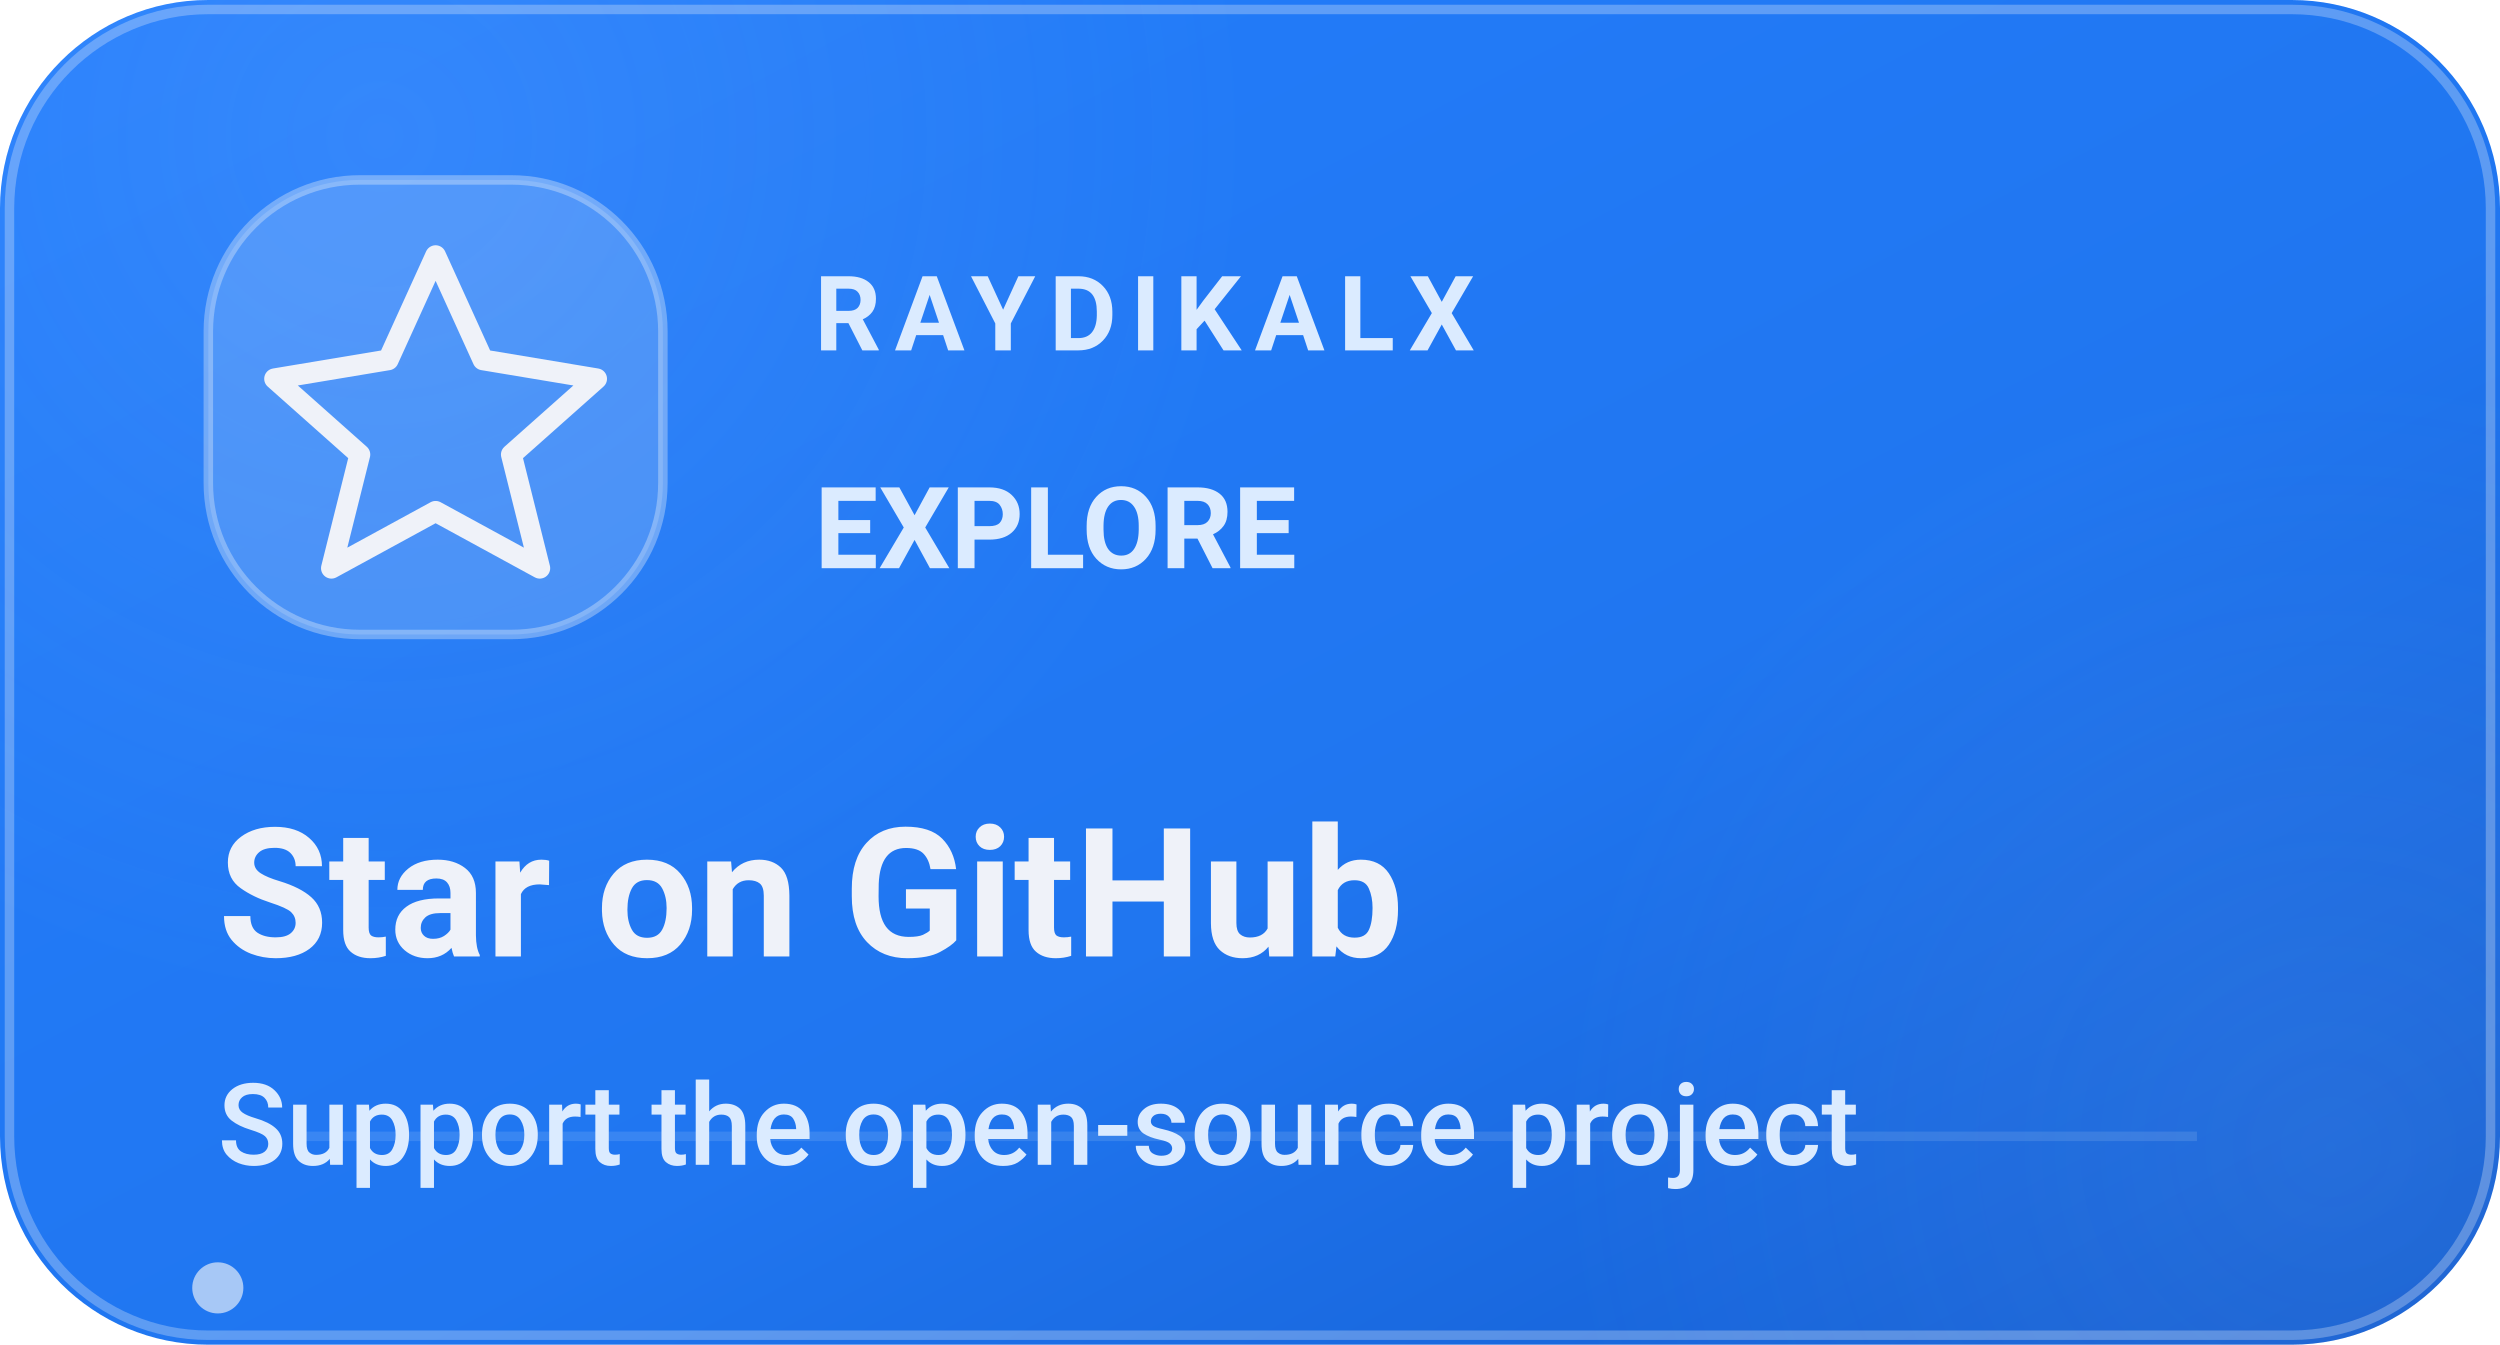
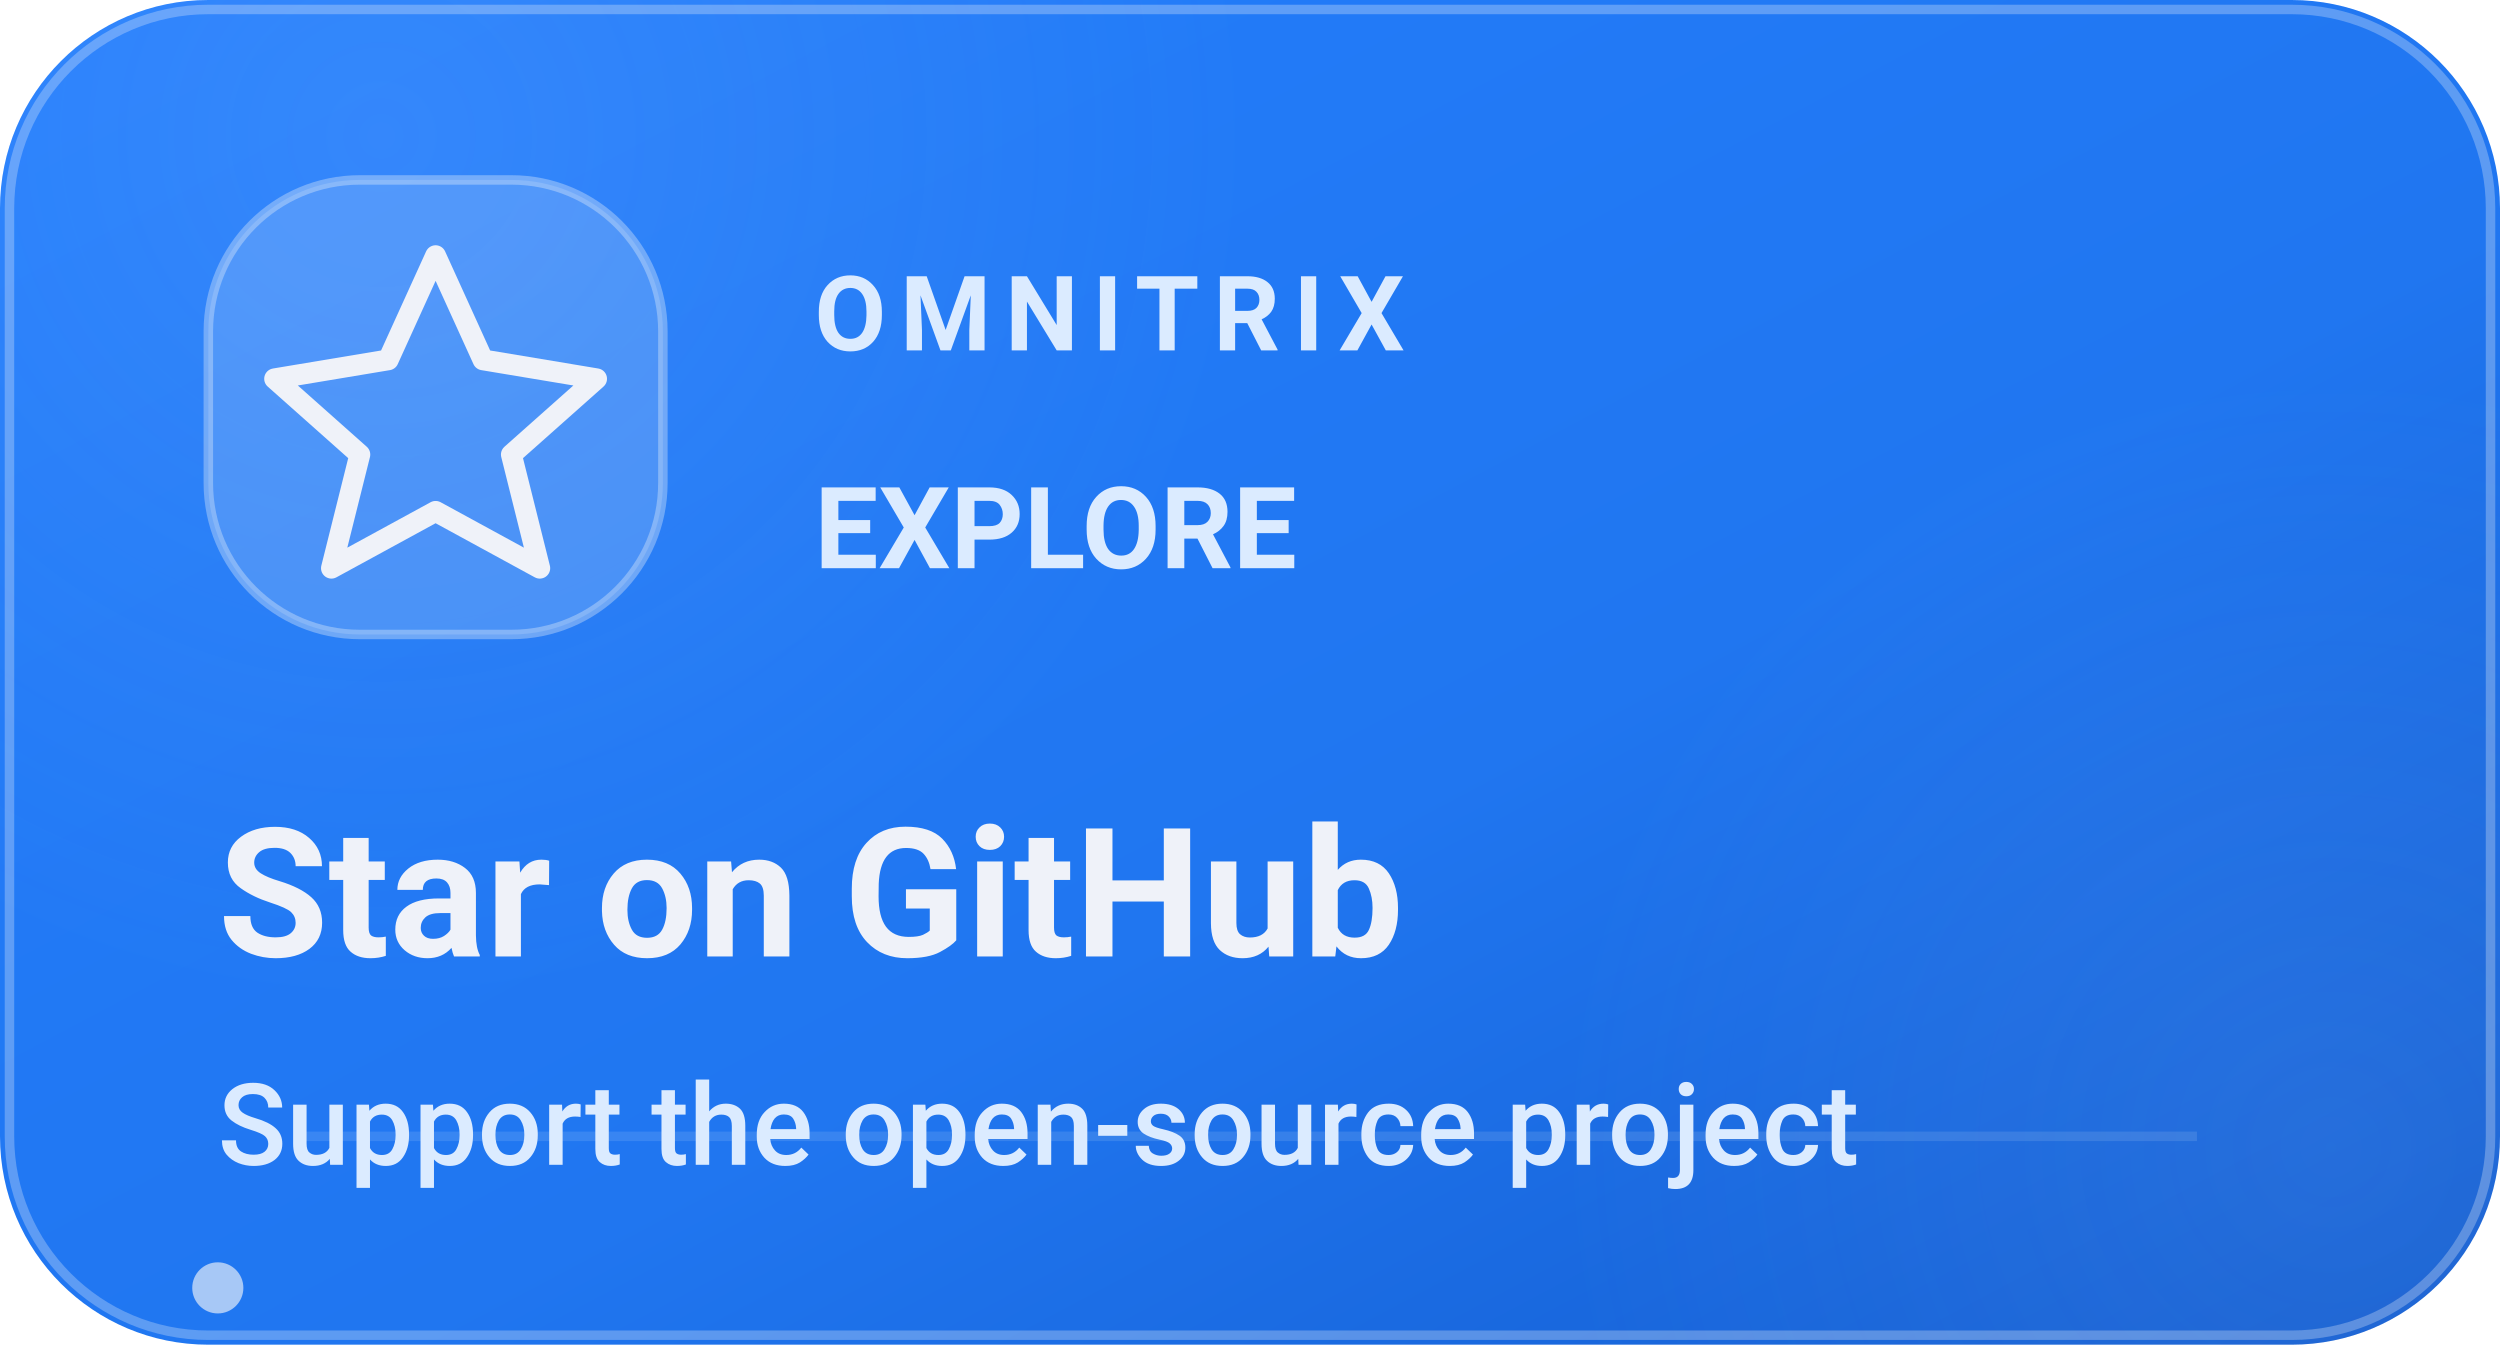
<svg xmlns="http://www.w3.org/2000/svg" width="264" height="142" viewBox="0 0 264 142" role="img" aria-label="Star on GitHub">
  <style>@media (prefers-reduced-motion: reduce){.rm0{opacity:0.5!important}.rm1{opacity:0!important}}</style>
  <defs>
    <linearGradient id="bg" x1="0" y1="0" x2="1" y2="1">
      <stop offset="0" stop-color="#247EFD" />
      <stop offset=".58" stop-color="#2076F0" />
      <stop offset="1" stop-color="#135CCF" />
    </linearGradient>
    <radialGradient id="cloud">
      <stop stop-color="#B4D8FF" stop-opacity=".24" />
      <stop offset="1" stop-color="#B4D8FF" stop-opacity="0" />
    </radialGradient>
    <linearGradient id="sweep">
      <stop stop-color="#fff" stop-opacity="0" />
      <stop offset=".5" stop-color="#fff" stop-opacity=".12" />
      <stop offset="1" stop-color="#fff" stop-opacity="0" />
    </linearGradient>
    <linearGradient id="edge">
      <stop stop-color="#EFF2F9" stop-opacity=".12" />
      <stop offset=".45" stop-color="#EFF2F9" stop-opacity=".8" />
      <stop offset="1" stop-color="#EFF2F9" stop-opacity=".12" />
    </linearGradient>
    <clipPath id="round">
      <rect width="264" height="142" rx="22" />
    </clipPath>
  </defs>
  <g clip-path="url(#round)">
    <rect width="264" height="142" fill="url(#bg)" />
    <circle cx="40" cy="14" r="92" fill="url(#cloud)" opacity=".5" class="rm0">
      <animate attributeName="opacity" values=".34;.58;.34" dur="11s" repeatCount="indefinite" />
    </circle>
    <circle cx="246" cy="121" r="82" fill="url(#cloud)" opacity=".4" />
    <path d="M32 120H232" stroke="#EFF2F9" stroke-opacity=".12" />
    <rect x="1" y="1" width="262" height="140" rx="21" stroke="#EFF2F9" stroke-opacity=".30" fill="none" />
    <rect x="22" y="19" width="48" height="48" rx="16" fill="#EFF2F9" fill-opacity=".17" stroke="#EFF2F9" stroke-opacity=".35" />
    <g transform="translate(46 43)">
      <path d="M0-16 5-5 17-3 8 5 11 17 0 11-11 17-8 5-17-3-5-5Z" fill="none" stroke="#EFF2F9" stroke-width="2.2" stroke-linejoin="round" />
    </g>
-     <text x="86" y="37" font-family="-apple-system,BlinkMacSystemFont,'Segoe UI',Roboto,'Helvetica Neue',Arial,'DejaVu Sans',sans-serif" font-size="11" font-weight="760" fill="#DBEBFF" letter-spacing="1.45">RAYDIKALX</text>
+     <text x="86" y="37" font-family="-apple-system,BlinkMacSystemFont,'Segoe UI',Roboto,'Helvetica Neue',Arial,'DejaVu Sans',sans-serif" font-size="11" font-weight="760" fill="#DBEBFF" letter-spacing="1.45">OMNITRIX</text>
    <text x="86" y="60" font-family="-apple-system,BlinkMacSystemFont,'Segoe UI',Roboto,'Helvetica Neue',Arial,'DejaVu Sans',sans-serif" font-size="12" font-weight="740" fill="#DBEBFF">EXPLORE</text>
    <text x="23" y="101" font-family="-apple-system,BlinkMacSystemFont,'Segoe UI',Roboto,'Helvetica Neue',Arial,'DejaVu Sans',sans-serif" font-size="19" font-weight="780" fill="#EFF2F9">Star on GitHub</text>
    <text x="23" y="123" font-family="-apple-system,BlinkMacSystemFont,'Segoe UI',Roboto,'Helvetica Neue',Arial,'DejaVu Sans',sans-serif" font-size="12" font-weight="530" fill="#DBEBFF">Support the open-source project</text>
    <path d="M16 2H248" stroke="url(#edge)" stroke-width="2" />
    <circle cx="23" cy="136" r="2.7" fill="#EFF2F9" opacity=".65" class="rm1">
      <animate attributeName="cx" values="23;241;23" dur="7s" repeatCount="indefinite" />
      <animate attributeName="opacity" values="0;.8;0" dur="7s" repeatCount="indefinite" />
    </circle>
  </g>
</svg>
